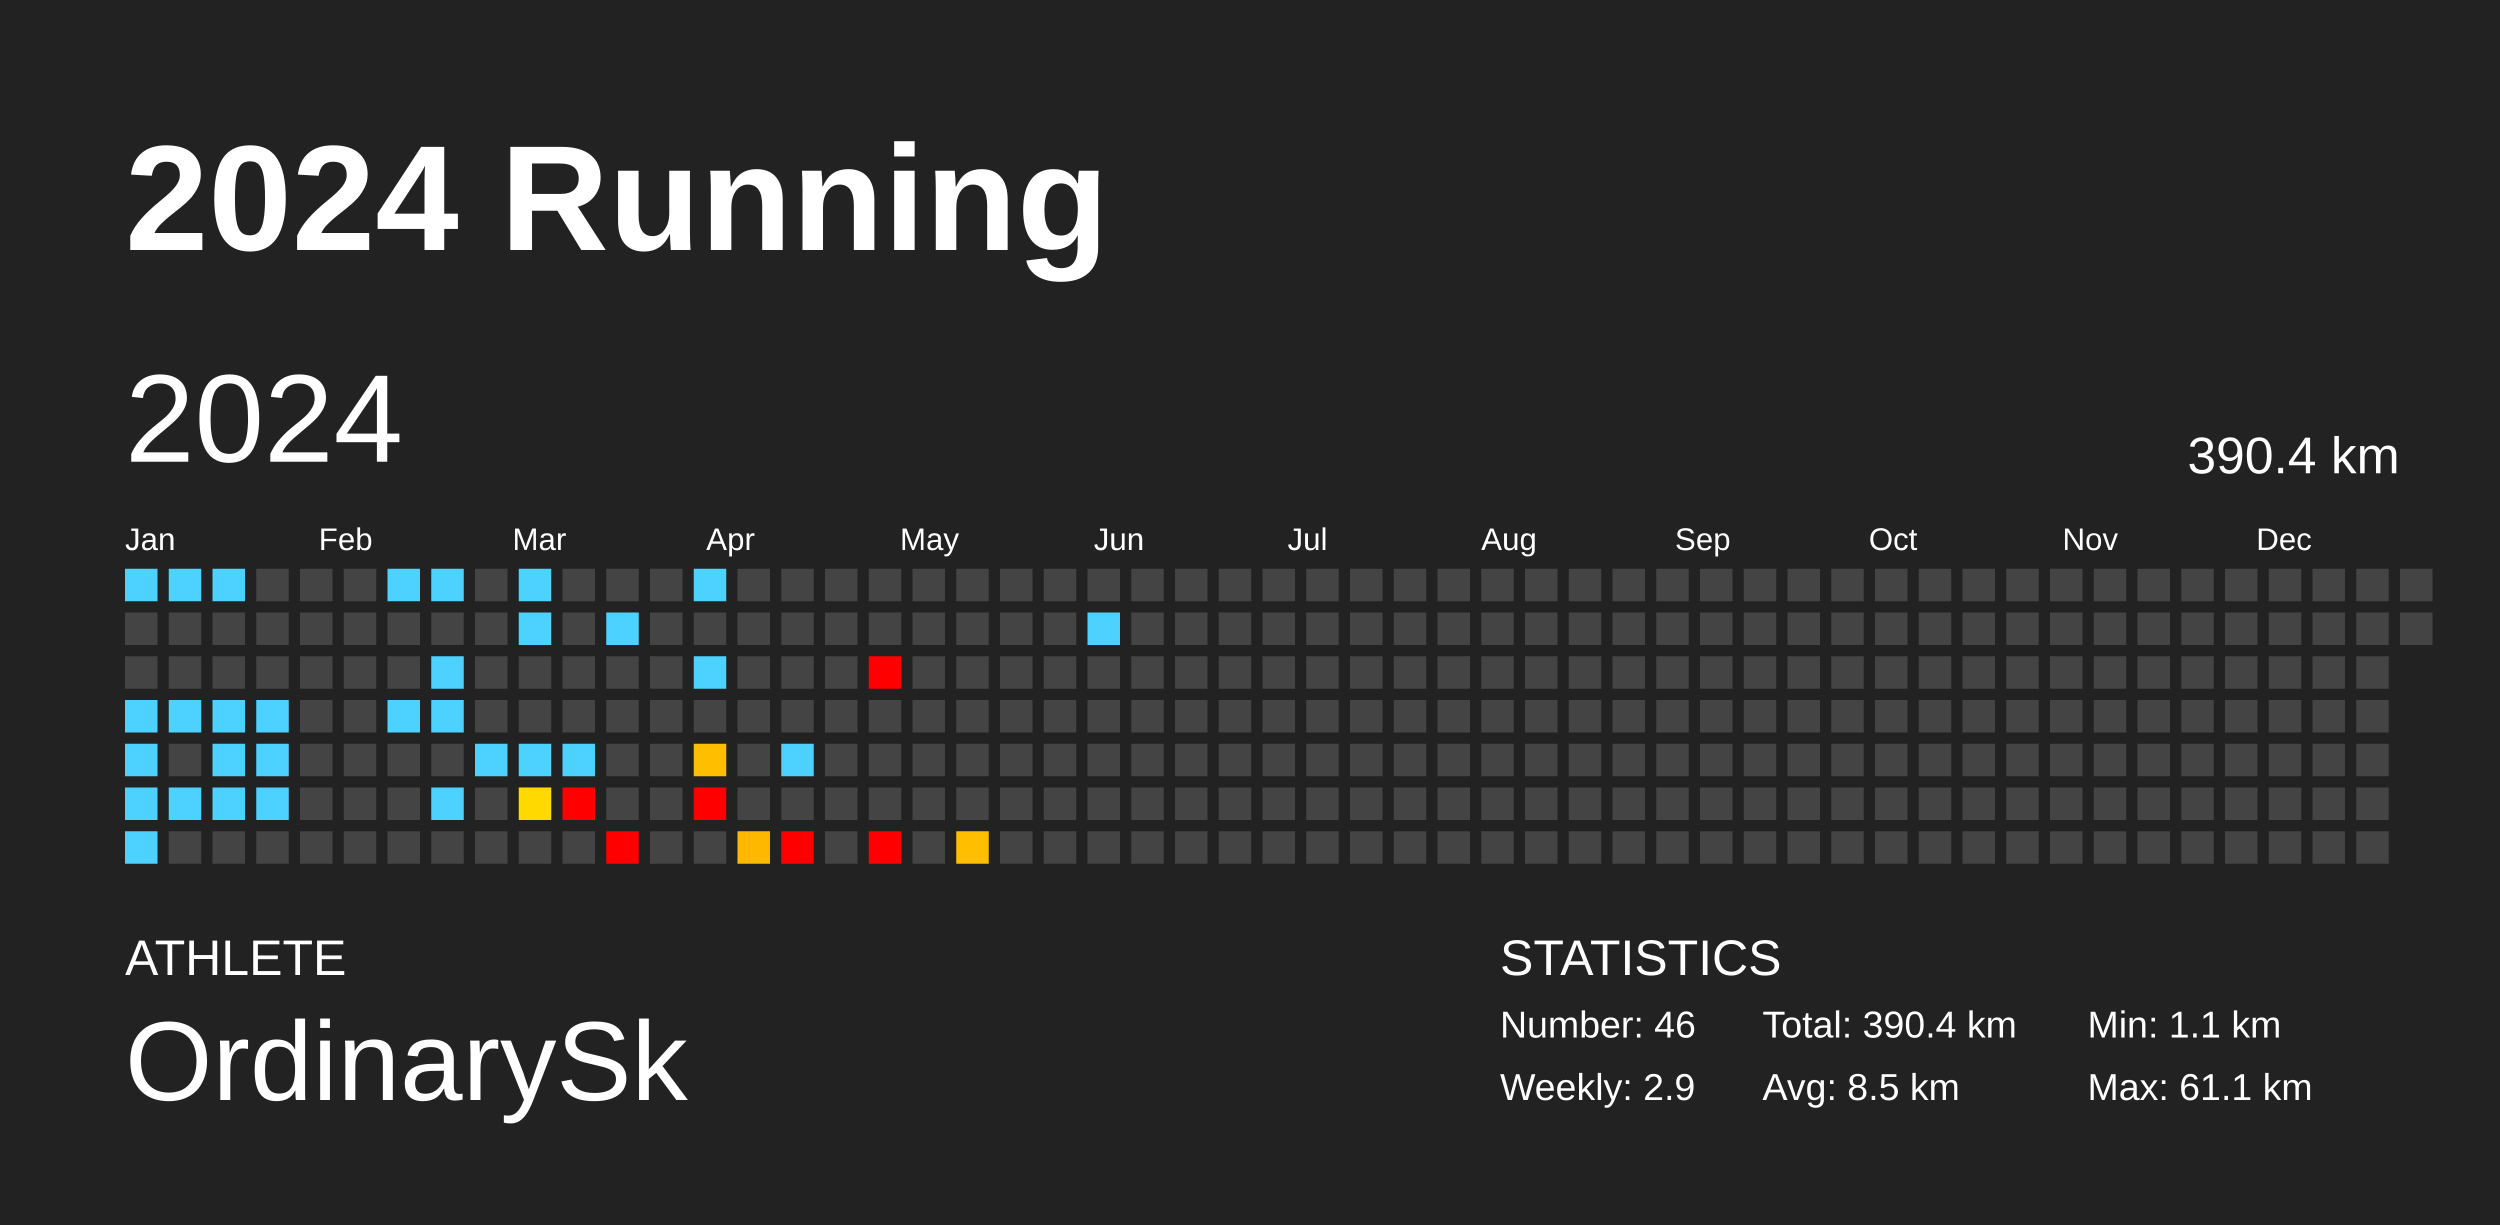
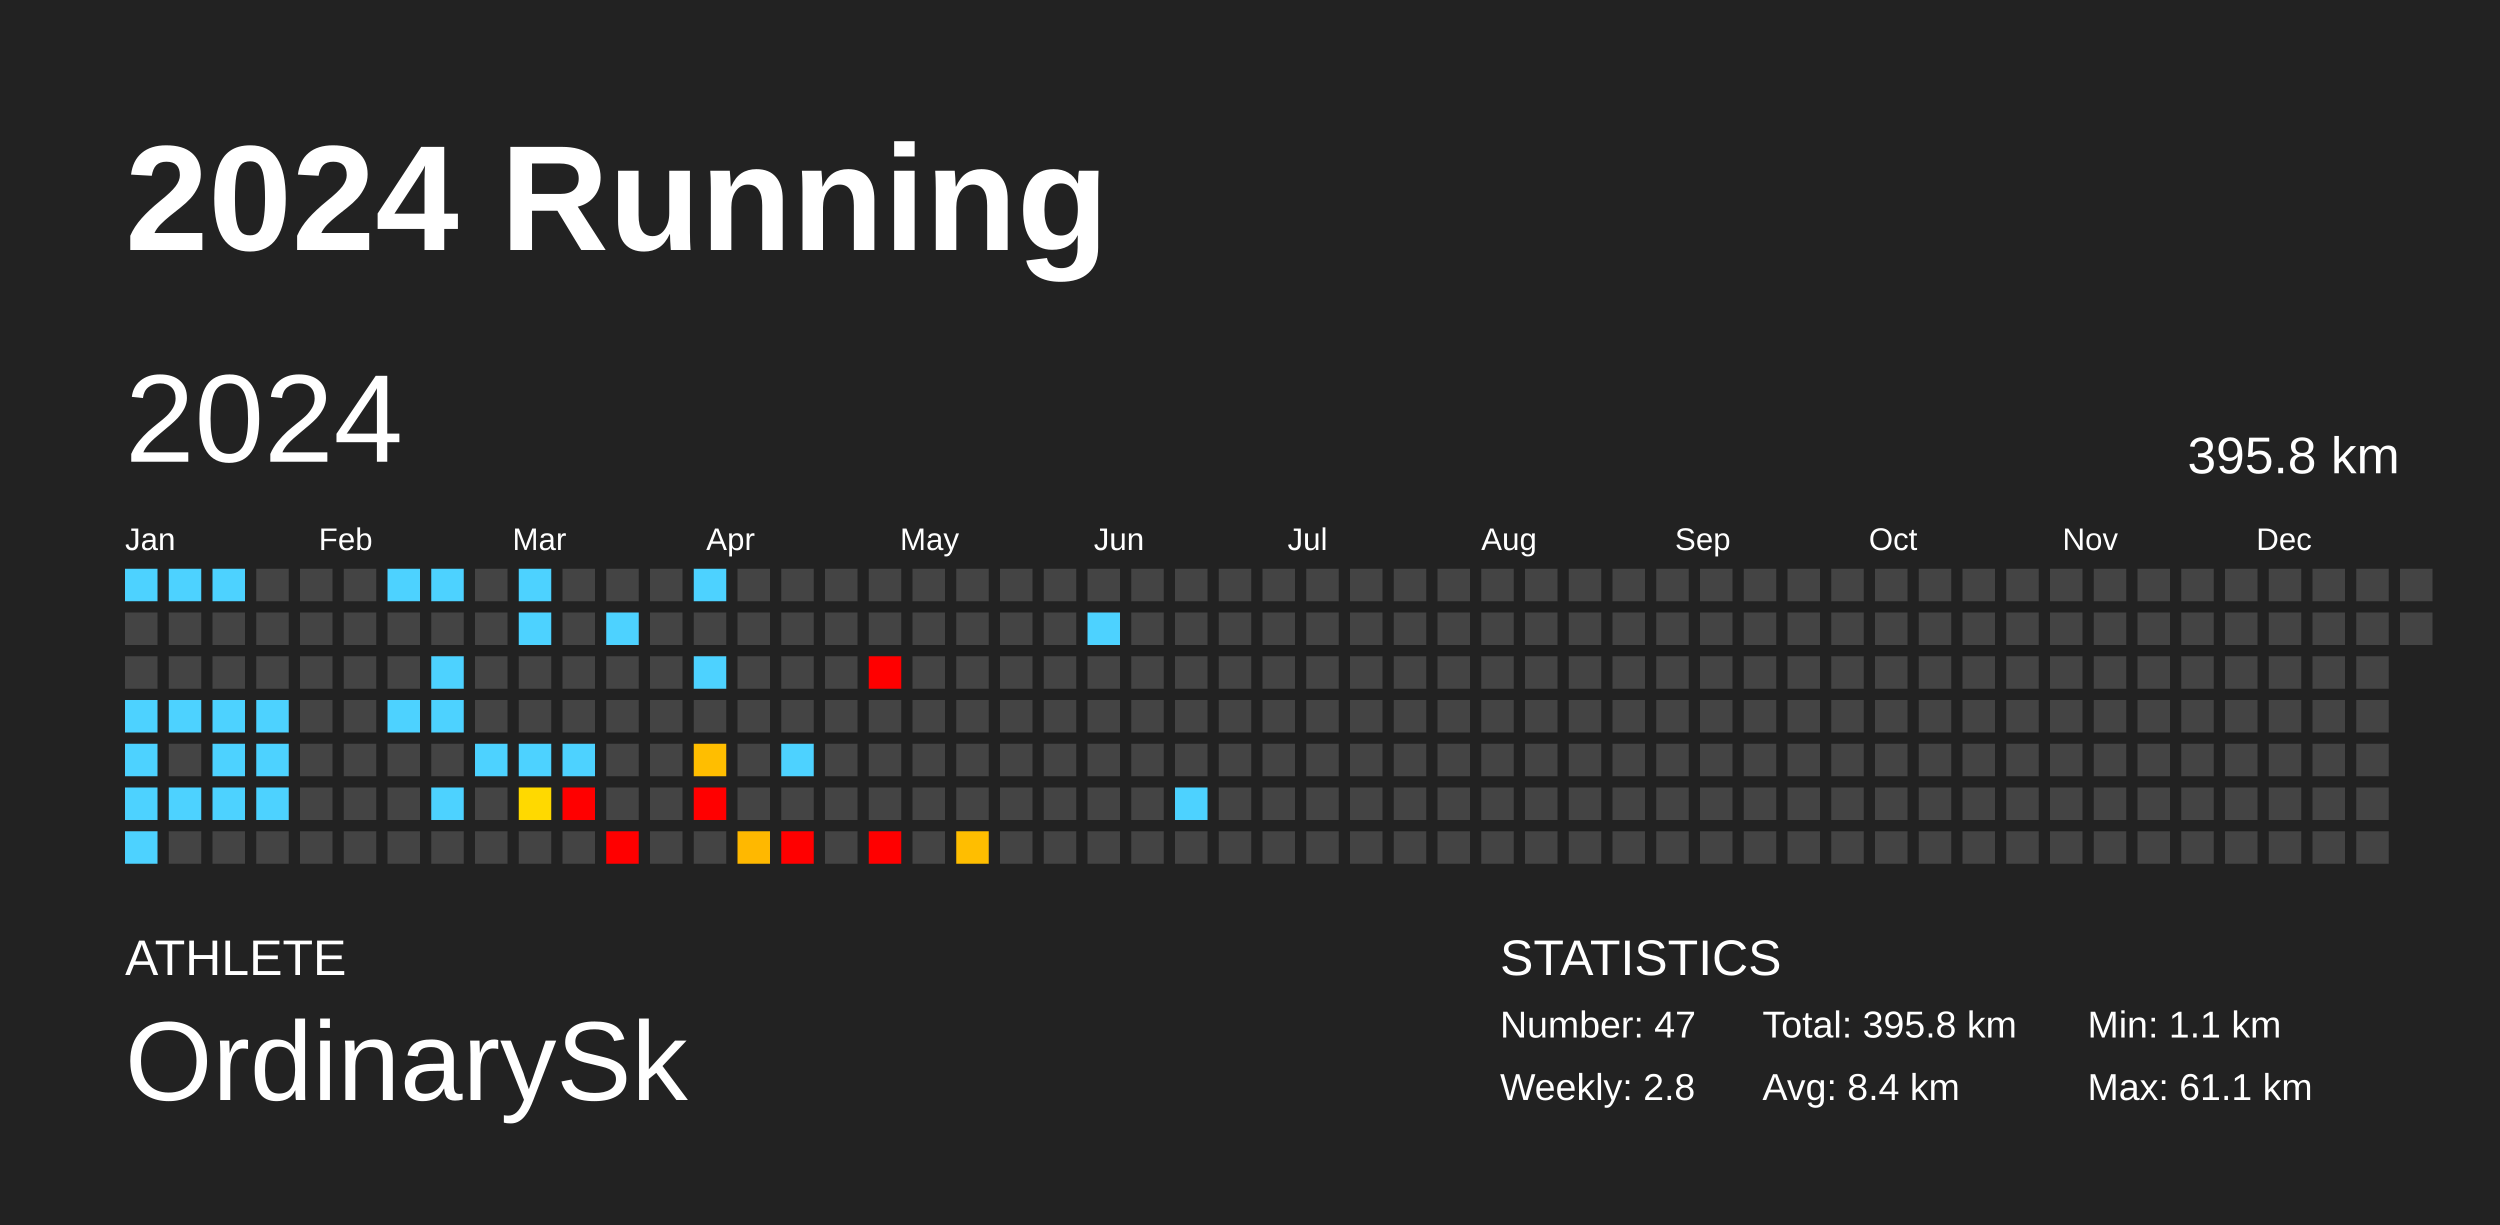
<svg xmlns="http://www.w3.org/2000/svg" baseProfile="full" height="98mm" version="1.1" viewBox="0,0,200,98" width="200mm">
  <defs />
  <rect fill="#222222" height="98" width="200" x="0" y="0" />
  <text fill="#FFFFFF" style="font-size:12px; font-family:Arial; font-weight:bold;" x="10" y="20">2024 Running</text>
  <text fill="#FFFFFF" style="font-size:4px; font-family:Arial" x="10" y="78">ATHLETE</text>
  <text fill="#FFFFFF" style="font-size:9px; font-family:Arial" x="10" y="88">OrdinarySk</text>
  <text fill="#FFFFFF" style="font-size:4px; font-family:Arial" x="120" y="78">STATISTICS</text>
-   <text fill="#FFFFFF" style="font-size:3px; font-family:Arial" x="120" y="83">Number: 46</text>
-   <text fill="#FFFFFF" style="font-size:3px; font-family:Arial" x="120" y="88">Weekly: 2.9</text>
-   <text fill="#FFFFFF" style="font-size:3px; font-family:Arial" x="141" y="83">Total: 390.4 km</text>
-   <text fill="#FFFFFF" style="font-size:3px; font-family:Arial" x="141" y="88">Avg: 8.5 km</text>
+   <text fill="#FFFFFF" style="font-size:3px; font-family:Arial" x="120" y="83">Number: 47</text>
+   <text fill="#FFFFFF" style="font-size:3px; font-family:Arial" x="120" y="88">Weekly: 2.8</text>
+   <text fill="#FFFFFF" style="font-size:3px; font-family:Arial" x="141" y="83">Total: 395.8 km</text>
+   <text fill="#FFFFFF" style="font-size:3px; font-family:Arial" x="141" y="88">Avg: 8.4 km</text>
  <text fill="#FFFFFF" style="font-size:3px; font-family:Arial" x="167" y="83">Min: 1.1 km</text>
  <text fill="#FFFFFF" style="font-size:3px; font-family:Arial" x="167" y="88">Max: 61.1 km</text>
  <text dominant-baseline="hanging" fill="#FFFFFF" style="font-size:10.0px; font-family:Arial;" x="10" y="30">2024</text>
-   <text dominant-baseline="hanging" fill="#FFFFFF" style="font-size:4.125px; font-family:Arial;" x="175" y="35">390.4 km</text>
+   <text dominant-baseline="hanging" fill="#FFFFFF" style="font-size:4.125px; font-family:Arial;" x="175" y="35">395.8 km</text>
  <text fill="#FFFFFF" style="font-size:2.5px; font-family:Arial" x="10.0" y="44">Jan</text>
  <text fill="#FFFFFF" style="font-size:2.5px; font-family:Arial" x="25.5" y="44">Feb</text>
  <text fill="#FFFFFF" style="font-size:2.5px; font-family:Arial" x="41.0" y="44">Mar</text>
  <text fill="#FFFFFF" style="font-size:2.5px; font-family:Arial" x="56.5" y="44">Apr</text>
  <text fill="#FFFFFF" style="font-size:2.5px; font-family:Arial" x="72.0" y="44">May</text>
  <text fill="#FFFFFF" style="font-size:2.5px; font-family:Arial" x="87.5" y="44">Jun</text>
  <text fill="#FFFFFF" style="font-size:2.5px; font-family:Arial" x="103.0" y="44">Jul</text>
  <text fill="#FFFFFF" style="font-size:2.5px; font-family:Arial" x="118.5" y="44">Aug</text>
  <text fill="#FFFFFF" style="font-size:2.5px; font-family:Arial" x="134.0" y="44">Sep</text>
  <text fill="#FFFFFF" style="font-size:2.5px; font-family:Arial" x="149.5" y="44">Oct</text>
  <text fill="#FFFFFF" style="font-size:2.5px; font-family:Arial" x="165.0" y="44">Nov</text>
  <text fill="#FFFFFF" style="font-size:2.5px; font-family:Arial" x="180.5" y="44">Dec</text>
  <rect fill="#4dd2ff" height="2.6" width="2.6" x="10.0" y="45.5" />
  <rect fill="#444444" height="2.6" width="2.6" x="10.0" y="49.0" />
  <rect fill="#444444" height="2.6" width="2.6" x="10.0" y="52.5" />
  <rect fill="#4dd2ff" height="2.6" width="2.6" x="10.0" y="56.0" />
  <rect fill="#4dd2ff" height="2.6" width="2.6" x="10.0" y="59.5" />
  <rect fill="#4dd2ff" height="2.6" width="2.6" x="10.0" y="63.0" />
  <rect fill="#4dd2ff" height="2.6" width="2.6" x="10.0" y="66.5" />
  <rect fill="#4dd2ff" height="2.6" width="2.6" x="13.5" y="45.5" />
  <rect fill="#444444" height="2.6" width="2.6" x="13.5" y="49.0" />
  <rect fill="#444444" height="2.6" width="2.6" x="13.5" y="52.5" />
  <rect fill="#4dd2ff" height="2.6" width="2.6" x="13.5" y="56.0" />
  <rect fill="#444444" height="2.6" width="2.6" x="13.5" y="59.5" />
  <rect fill="#4dd2ff" height="2.6" width="2.6" x="13.5" y="63.0" />
  <rect fill="#444444" height="2.6" width="2.6" x="13.5" y="66.5" />
  <rect fill="#4dd2ff" height="2.6" width="2.6" x="17.0" y="45.5" />
  <rect fill="#444444" height="2.6" width="2.6" x="17.0" y="49.0" />
  <rect fill="#444444" height="2.6" width="2.6" x="17.0" y="52.5" />
  <rect fill="#4dd2ff" height="2.6" width="2.6" x="17.0" y="56.0" />
  <rect fill="#4dd2ff" height="2.6" width="2.6" x="17.0" y="59.5" />
  <rect fill="#4dd2ff" height="2.6" width="2.6" x="17.0" y="63.0" />
  <rect fill="#444444" height="2.6" width="2.6" x="17.0" y="66.5" />
  <rect fill="#444444" height="2.6" width="2.6" x="20.5" y="45.5" />
  <rect fill="#444444" height="2.6" width="2.6" x="20.5" y="49.0" />
  <rect fill="#444444" height="2.6" width="2.6" x="20.5" y="52.5" />
  <rect fill="#4dd2ff" height="2.6" width="2.6" x="20.5" y="56.0" />
  <rect fill="#4dd2ff" height="2.6" width="2.6" x="20.5" y="59.5" />
  <rect fill="#4dd2ff" height="2.6" width="2.6" x="20.5" y="63.0" />
  <rect fill="#444444" height="2.6" width="2.6" x="20.5" y="66.5" />
  <rect fill="#444444" height="2.6" width="2.6" x="24.0" y="45.5" />
  <rect fill="#444444" height="2.6" width="2.6" x="24.0" y="49.0" />
  <rect fill="#444444" height="2.6" width="2.6" x="24.0" y="52.5" />
  <rect fill="#444444" height="2.6" width="2.6" x="24.0" y="56.0" />
  <rect fill="#444444" height="2.6" width="2.6" x="24.0" y="59.5" />
  <rect fill="#444444" height="2.6" width="2.6" x="24.0" y="63.0" />
  <rect fill="#444444" height="2.6" width="2.6" x="24.0" y="66.5" />
  <rect fill="#444444" height="2.6" width="2.6" x="27.5" y="45.5" />
  <rect fill="#444444" height="2.6" width="2.6" x="27.5" y="49.0" />
  <rect fill="#444444" height="2.6" width="2.6" x="27.5" y="52.5" />
  <rect fill="#444444" height="2.6" width="2.6" x="27.5" y="56.0" />
  <rect fill="#444444" height="2.6" width="2.6" x="27.5" y="59.5" />
  <rect fill="#444444" height="2.6" width="2.6" x="27.5" y="63.0" />
  <rect fill="#444444" height="2.6" width="2.6" x="27.5" y="66.5" />
  <rect fill="#4dd2ff" height="2.6" width="2.6" x="31.0" y="45.5" />
  <rect fill="#444444" height="2.6" width="2.6" x="31.0" y="49.0" />
  <rect fill="#444444" height="2.6" width="2.6" x="31.0" y="52.5" />
  <rect fill="#4dd2ff" height="2.6" width="2.6" x="31.0" y="56.0" />
  <rect fill="#444444" height="2.6" width="2.6" x="31.0" y="59.5" />
  <rect fill="#444444" height="2.6" width="2.6" x="31.0" y="63.0" />
  <rect fill="#444444" height="2.6" width="2.6" x="31.0" y="66.5" />
  <rect fill="#4dd2ff" height="2.6" width="2.6" x="34.5" y="45.5" />
  <rect fill="#444444" height="2.6" width="2.6" x="34.5" y="49.0" />
  <rect fill="#4dd2ff" height="2.6" width="2.6" x="34.5" y="52.5" />
  <rect fill="#4dd2ff" height="2.6" width="2.6" x="34.5" y="56.0" />
  <rect fill="#444444" height="2.6" width="2.6" x="34.5" y="59.5" />
  <rect fill="#4dd2ff" height="2.6" width="2.6" x="34.5" y="63.0" />
  <rect fill="#444444" height="2.6" width="2.6" x="34.5" y="66.5" />
  <rect fill="#444444" height="2.6" width="2.6" x="38.0" y="45.5" />
  <rect fill="#444444" height="2.6" width="2.6" x="38.0" y="49.0" />
  <rect fill="#444444" height="2.6" width="2.6" x="38.0" y="52.5" />
  <rect fill="#444444" height="2.6" width="2.6" x="38.0" y="56.0" />
  <rect fill="#4dd2ff" height="2.6" width="2.6" x="38.0" y="59.5" />
  <rect fill="#444444" height="2.6" width="2.6" x="38.0" y="63.0" />
  <rect fill="#444444" height="2.6" width="2.6" x="38.0" y="66.5" />
  <rect fill="#4dd2ff" height="2.6" width="2.6" x="41.5" y="45.5" />
  <rect fill="#4dd2ff" height="2.6" width="2.6" x="41.5" y="49.0" />
  <rect fill="#444444" height="2.6" width="2.6" x="41.5" y="52.5" />
  <rect fill="#444444" height="2.6" width="2.6" x="41.5" y="56.0" />
  <rect fill="#4dd2ff" height="2.6" width="2.6" x="41.5" y="59.5" />
  <rect fill="#ffd900" height="2.6" width="2.6" x="41.5" y="63.0" />
  <rect fill="#444444" height="2.6" width="2.6" x="41.5" y="66.5" />
  <rect fill="#444444" height="2.6" width="2.6" x="45.0" y="45.5" />
  <rect fill="#444444" height="2.6" width="2.6" x="45.0" y="49.0" />
  <rect fill="#444444" height="2.6" width="2.6" x="45.0" y="52.5" />
  <rect fill="#444444" height="2.6" width="2.6" x="45.0" y="56.0" />
  <rect fill="#4dd2ff" height="2.6" width="2.6" x="45.0" y="59.5" />
  <rect fill="red" height="2.6" width="2.6" x="45.0" y="63.0" />
  <rect fill="#444444" height="2.6" width="2.6" x="45.0" y="66.5" />
  <rect fill="#444444" height="2.6" width="2.6" x="48.5" y="45.5" />
  <rect fill="#4dd2ff" height="2.6" width="2.6" x="48.5" y="49.0" />
  <rect fill="#444444" height="2.6" width="2.6" x="48.5" y="52.5" />
  <rect fill="#444444" height="2.6" width="2.6" x="48.5" y="56.0" />
  <rect fill="#444444" height="2.6" width="2.6" x="48.5" y="59.5" />
  <rect fill="#444444" height="2.6" width="2.6" x="48.5" y="63.0" />
  <rect fill="red" height="2.6" width="2.6" x="48.5" y="66.5" />
  <rect fill="#444444" height="2.6" width="2.6" x="52.0" y="45.5" />
  <rect fill="#444444" height="2.6" width="2.6" x="52.0" y="49.0" />
  <rect fill="#444444" height="2.6" width="2.6" x="52.0" y="52.5" />
  <rect fill="#444444" height="2.6" width="2.6" x="52.0" y="56.0" />
  <rect fill="#444444" height="2.6" width="2.6" x="52.0" y="59.5" />
  <rect fill="#444444" height="2.6" width="2.6" x="52.0" y="63.0" />
  <rect fill="#444444" height="2.6" width="2.6" x="52.0" y="66.5" />
  <rect fill="#4dd2ff" height="2.6" width="2.6" x="55.5" y="45.5" />
  <rect fill="#444444" height="2.6" width="2.6" x="55.5" y="49.0" />
  <rect fill="#4dd2ff" height="2.6" width="2.6" x="55.5" y="52.5" />
  <rect fill="#444444" height="2.6" width="2.6" x="55.5" y="56.0" />
  <rect fill="#ffbe00" height="2.6" width="2.6" x="55.5" y="59.5" />
  <rect fill="red" height="2.6" width="2.6" x="55.5" y="63.0" />
  <rect fill="#444444" height="2.6" width="2.6" x="55.5" y="66.5" />
  <rect fill="#444444" height="2.6" width="2.6" x="59.0" y="45.5" />
  <rect fill="#444444" height="2.6" width="2.6" x="59.0" y="49.0" />
  <rect fill="#444444" height="2.6" width="2.6" x="59.0" y="52.5" />
  <rect fill="#444444" height="2.6" width="2.6" x="59.0" y="56.0" />
  <rect fill="#444444" height="2.6" width="2.6" x="59.0" y="59.5" />
  <rect fill="#444444" height="2.6" width="2.6" x="59.0" y="63.0" />
  <rect fill="#ffb800" height="2.6" width="2.6" x="59.0" y="66.5" />
  <rect fill="#444444" height="2.6" width="2.6" x="62.5" y="45.5" />
  <rect fill="#444444" height="2.6" width="2.6" x="62.5" y="49.0" />
  <rect fill="#444444" height="2.6" width="2.6" x="62.5" y="52.5" />
  <rect fill="#444444" height="2.6" width="2.6" x="62.5" y="56.0" />
  <rect fill="#4dd2ff" height="2.6" width="2.6" x="62.5" y="59.5" />
  <rect fill="#444444" height="2.6" width="2.6" x="62.5" y="63.0" />
  <rect fill="red" height="2.6" width="2.6" x="62.5" y="66.5" />
  <rect fill="#444444" height="2.6" width="2.6" x="66.0" y="45.5" />
  <rect fill="#444444" height="2.6" width="2.6" x="66.0" y="49.0" />
  <rect fill="#444444" height="2.6" width="2.6" x="66.0" y="52.5" />
  <rect fill="#444444" height="2.6" width="2.6" x="66.0" y="56.0" />
  <rect fill="#444444" height="2.6" width="2.6" x="66.0" y="59.5" />
  <rect fill="#444444" height="2.6" width="2.6" x="66.0" y="63.0" />
  <rect fill="#444444" height="2.6" width="2.6" x="66.0" y="66.5" />
  <rect fill="#444444" height="2.6" width="2.6" x="69.5" y="45.5" />
  <rect fill="#444444" height="2.6" width="2.6" x="69.5" y="49.0" />
  <rect fill="red" height="2.6" width="2.6" x="69.5" y="52.5" />
  <rect fill="#444444" height="2.6" width="2.6" x="69.5" y="56.0" />
  <rect fill="#444444" height="2.6" width="2.6" x="69.5" y="59.5" />
  <rect fill="#444444" height="2.6" width="2.6" x="69.5" y="63.0" />
  <rect fill="red" height="2.6" width="2.6" x="69.5" y="66.5" />
  <rect fill="#444444" height="2.6" width="2.6" x="73.0" y="45.5" />
  <rect fill="#444444" height="2.6" width="2.6" x="73.0" y="49.0" />
  <rect fill="#444444" height="2.6" width="2.6" x="73.0" y="52.5" />
  <rect fill="#444444" height="2.6" width="2.6" x="73.0" y="56.0" />
  <rect fill="#444444" height="2.6" width="2.6" x="73.0" y="59.5" />
  <rect fill="#444444" height="2.6" width="2.6" x="73.0" y="63.0" />
  <rect fill="#444444" height="2.6" width="2.6" x="73.0" y="66.5" />
  <rect fill="#444444" height="2.6" width="2.6" x="76.5" y="45.5" />
  <rect fill="#444444" height="2.6" width="2.6" x="76.5" y="49.0" />
  <rect fill="#444444" height="2.6" width="2.6" x="76.5" y="52.5" />
  <rect fill="#444444" height="2.6" width="2.6" x="76.5" y="56.0" />
  <rect fill="#444444" height="2.6" width="2.6" x="76.5" y="59.5" />
  <rect fill="#444444" height="2.6" width="2.6" x="76.5" y="63.0" />
  <rect fill="#ffbe00" height="2.6" width="2.6" x="76.5" y="66.5" />
  <rect fill="#444444" height="2.6" width="2.6" x="80.0" y="45.5" />
  <rect fill="#444444" height="2.6" width="2.6" x="80.0" y="49.0" />
  <rect fill="#444444" height="2.6" width="2.6" x="80.0" y="52.5" />
  <rect fill="#444444" height="2.6" width="2.6" x="80.0" y="56.0" />
  <rect fill="#444444" height="2.6" width="2.6" x="80.0" y="59.5" />
  <rect fill="#444444" height="2.6" width="2.6" x="80.0" y="63.0" />
  <rect fill="#444444" height="2.6" width="2.6" x="80.0" y="66.5" />
  <rect fill="#444444" height="2.6" width="2.6" x="83.5" y="45.5" />
  <rect fill="#444444" height="2.6" width="2.6" x="83.5" y="49.0" />
  <rect fill="#444444" height="2.6" width="2.6" x="83.5" y="52.5" />
  <rect fill="#444444" height="2.6" width="2.6" x="83.5" y="56.0" />
  <rect fill="#444444" height="2.6" width="2.6" x="83.5" y="59.5" />
  <rect fill="#444444" height="2.6" width="2.6" x="83.5" y="63.0" />
  <rect fill="#444444" height="2.6" width="2.6" x="83.5" y="66.5" />
  <rect fill="#444444" height="2.6" width="2.6" x="87.0" y="45.5" />
  <rect fill="#4dd2ff" height="2.6" width="2.6" x="87.0" y="49.0" />
  <rect fill="#444444" height="2.6" width="2.6" x="87.0" y="52.5" />
  <rect fill="#444444" height="2.6" width="2.6" x="87.0" y="56.0" />
  <rect fill="#444444" height="2.6" width="2.6" x="87.0" y="59.5" />
  <rect fill="#444444" height="2.6" width="2.6" x="87.0" y="63.0" />
  <rect fill="#444444" height="2.6" width="2.6" x="87.0" y="66.5" />
  <rect fill="#444444" height="2.6" width="2.6" x="90.5" y="45.5" />
  <rect fill="#444444" height="2.6" width="2.6" x="90.5" y="49.0" />
  <rect fill="#444444" height="2.6" width="2.6" x="90.5" y="52.5" />
  <rect fill="#444444" height="2.6" width="2.6" x="90.5" y="56.0" />
  <rect fill="#444444" height="2.6" width="2.6" x="90.5" y="59.5" />
  <rect fill="#444444" height="2.6" width="2.6" x="90.5" y="63.0" />
  <rect fill="#444444" height="2.6" width="2.6" x="90.5" y="66.5" />
  <rect fill="#444444" height="2.6" width="2.6" x="94.0" y="45.5" />
  <rect fill="#444444" height="2.6" width="2.6" x="94.0" y="49.0" />
  <rect fill="#444444" height="2.6" width="2.6" x="94.0" y="52.5" />
  <rect fill="#444444" height="2.6" width="2.6" x="94.0" y="56.0" />
  <rect fill="#444444" height="2.6" width="2.6" x="94.0" y="59.5" />
-   <rect fill="#444444" height="2.6" width="2.6" x="94.0" y="63.0" />
+   <rect fill="#4dd2ff" height="2.6" width="2.6" x="94.0" y="63.0" />
  <rect fill="#444444" height="2.6" width="2.6" x="94.0" y="66.5" />
  <rect fill="#444444" height="2.6" width="2.6" x="97.5" y="45.5" />
  <rect fill="#444444" height="2.6" width="2.6" x="97.5" y="49.0" />
  <rect fill="#444444" height="2.6" width="2.6" x="97.5" y="52.5" />
  <rect fill="#444444" height="2.6" width="2.6" x="97.5" y="56.0" />
  <rect fill="#444444" height="2.6" width="2.6" x="97.5" y="59.5" />
  <rect fill="#444444" height="2.6" width="2.6" x="97.5" y="63.0" />
  <rect fill="#444444" height="2.6" width="2.6" x="97.5" y="66.5" />
  <rect fill="#444444" height="2.6" width="2.6" x="101.0" y="45.5" />
  <rect fill="#444444" height="2.6" width="2.6" x="101.0" y="49.0" />
  <rect fill="#444444" height="2.6" width="2.6" x="101.0" y="52.5" />
  <rect fill="#444444" height="2.6" width="2.6" x="101.0" y="56.0" />
  <rect fill="#444444" height="2.6" width="2.6" x="101.0" y="59.5" />
  <rect fill="#444444" height="2.6" width="2.6" x="101.0" y="63.0" />
  <rect fill="#444444" height="2.6" width="2.6" x="101.0" y="66.5" />
  <rect fill="#444444" height="2.6" width="2.6" x="104.5" y="45.5" />
  <rect fill="#444444" height="2.6" width="2.6" x="104.5" y="49.0" />
  <rect fill="#444444" height="2.6" width="2.6" x="104.5" y="52.5" />
  <rect fill="#444444" height="2.6" width="2.6" x="104.5" y="56.0" />
  <rect fill="#444444" height="2.6" width="2.6" x="104.5" y="59.5" />
  <rect fill="#444444" height="2.6" width="2.6" x="104.5" y="63.0" />
  <rect fill="#444444" height="2.6" width="2.6" x="104.5" y="66.5" />
  <rect fill="#444444" height="2.6" width="2.6" x="108.0" y="45.5" />
  <rect fill="#444444" height="2.6" width="2.6" x="108.0" y="49.0" />
  <rect fill="#444444" height="2.6" width="2.6" x="108.0" y="52.5" />
  <rect fill="#444444" height="2.6" width="2.6" x="108.0" y="56.0" />
  <rect fill="#444444" height="2.6" width="2.6" x="108.0" y="59.5" />
  <rect fill="#444444" height="2.6" width="2.6" x="108.0" y="63.0" />
  <rect fill="#444444" height="2.6" width="2.6" x="108.0" y="66.5" />
  <rect fill="#444444" height="2.6" width="2.6" x="111.5" y="45.5" />
  <rect fill="#444444" height="2.6" width="2.6" x="111.5" y="49.0" />
  <rect fill="#444444" height="2.6" width="2.6" x="111.5" y="52.5" />
  <rect fill="#444444" height="2.6" width="2.6" x="111.5" y="56.0" />
  <rect fill="#444444" height="2.6" width="2.6" x="111.5" y="59.5" />
  <rect fill="#444444" height="2.6" width="2.6" x="111.5" y="63.0" />
  <rect fill="#444444" height="2.6" width="2.6" x="111.5" y="66.5" />
  <rect fill="#444444" height="2.6" width="2.6" x="115.0" y="45.5" />
  <rect fill="#444444" height="2.6" width="2.6" x="115.0" y="49.0" />
  <rect fill="#444444" height="2.6" width="2.6" x="115.0" y="52.5" />
  <rect fill="#444444" height="2.6" width="2.6" x="115.0" y="56.0" />
  <rect fill="#444444" height="2.6" width="2.6" x="115.0" y="59.5" />
  <rect fill="#444444" height="2.6" width="2.6" x="115.0" y="63.0" />
  <rect fill="#444444" height="2.6" width="2.6" x="115.0" y="66.5" />
  <rect fill="#444444" height="2.6" width="2.6" x="118.5" y="45.5" />
  <rect fill="#444444" height="2.6" width="2.6" x="118.5" y="49.0" />
  <rect fill="#444444" height="2.6" width="2.6" x="118.5" y="52.5" />
  <rect fill="#444444" height="2.6" width="2.6" x="118.5" y="56.0" />
  <rect fill="#444444" height="2.6" width="2.6" x="118.5" y="59.5" />
  <rect fill="#444444" height="2.6" width="2.6" x="118.5" y="63.0" />
  <rect fill="#444444" height="2.6" width="2.6" x="118.5" y="66.5" />
  <rect fill="#444444" height="2.6" width="2.6" x="122.0" y="45.5" />
  <rect fill="#444444" height="2.6" width="2.6" x="122.0" y="49.0" />
  <rect fill="#444444" height="2.6" width="2.6" x="122.0" y="52.5" />
  <rect fill="#444444" height="2.6" width="2.6" x="122.0" y="56.0" />
  <rect fill="#444444" height="2.6" width="2.6" x="122.0" y="59.5" />
  <rect fill="#444444" height="2.6" width="2.6" x="122.0" y="63.0" />
  <rect fill="#444444" height="2.6" width="2.6" x="122.0" y="66.5" />
  <rect fill="#444444" height="2.6" width="2.6" x="125.5" y="45.5" />
  <rect fill="#444444" height="2.6" width="2.6" x="125.5" y="49.0" />
  <rect fill="#444444" height="2.6" width="2.6" x="125.5" y="52.5" />
  <rect fill="#444444" height="2.6" width="2.6" x="125.5" y="56.0" />
  <rect fill="#444444" height="2.6" width="2.6" x="125.5" y="59.5" />
  <rect fill="#444444" height="2.6" width="2.6" x="125.5" y="63.0" />
  <rect fill="#444444" height="2.6" width="2.6" x="125.5" y="66.5" />
  <rect fill="#444444" height="2.6" width="2.6" x="129.0" y="45.5" />
  <rect fill="#444444" height="2.6" width="2.6" x="129.0" y="49.0" />
  <rect fill="#444444" height="2.6" width="2.6" x="129.0" y="52.5" />
  <rect fill="#444444" height="2.6" width="2.6" x="129.0" y="56.0" />
  <rect fill="#444444" height="2.6" width="2.6" x="129.0" y="59.5" />
  <rect fill="#444444" height="2.6" width="2.6" x="129.0" y="63.0" />
  <rect fill="#444444" height="2.6" width="2.6" x="129.0" y="66.5" />
  <rect fill="#444444" height="2.6" width="2.6" x="132.5" y="45.5" />
  <rect fill="#444444" height="2.6" width="2.6" x="132.5" y="49.0" />
  <rect fill="#444444" height="2.6" width="2.6" x="132.5" y="52.5" />
  <rect fill="#444444" height="2.6" width="2.6" x="132.5" y="56.0" />
  <rect fill="#444444" height="2.6" width="2.6" x="132.5" y="59.5" />
  <rect fill="#444444" height="2.6" width="2.6" x="132.5" y="63.0" />
  <rect fill="#444444" height="2.6" width="2.6" x="132.5" y="66.5" />
  <rect fill="#444444" height="2.6" width="2.6" x="136.0" y="45.5" />
  <rect fill="#444444" height="2.6" width="2.6" x="136.0" y="49.0" />
  <rect fill="#444444" height="2.6" width="2.6" x="136.0" y="52.5" />
  <rect fill="#444444" height="2.6" width="2.6" x="136.0" y="56.0" />
  <rect fill="#444444" height="2.6" width="2.6" x="136.0" y="59.5" />
  <rect fill="#444444" height="2.6" width="2.6" x="136.0" y="63.0" />
  <rect fill="#444444" height="2.6" width="2.6" x="136.0" y="66.5" />
  <rect fill="#444444" height="2.6" width="2.6" x="139.5" y="45.5" />
  <rect fill="#444444" height="2.6" width="2.6" x="139.5" y="49.0" />
  <rect fill="#444444" height="2.6" width="2.6" x="139.5" y="52.5" />
  <rect fill="#444444" height="2.6" width="2.6" x="139.5" y="56.0" />
  <rect fill="#444444" height="2.6" width="2.6" x="139.5" y="59.5" />
  <rect fill="#444444" height="2.6" width="2.6" x="139.5" y="63.0" />
  <rect fill="#444444" height="2.6" width="2.6" x="139.5" y="66.5" />
  <rect fill="#444444" height="2.6" width="2.6" x="143.0" y="45.5" />
  <rect fill="#444444" height="2.6" width="2.6" x="143.0" y="49.0" />
  <rect fill="#444444" height="2.6" width="2.6" x="143.0" y="52.5" />
  <rect fill="#444444" height="2.6" width="2.6" x="143.0" y="56.0" />
  <rect fill="#444444" height="2.6" width="2.6" x="143.0" y="59.5" />
  <rect fill="#444444" height="2.6" width="2.6" x="143.0" y="63.0" />
  <rect fill="#444444" height="2.6" width="2.6" x="143.0" y="66.5" />
  <rect fill="#444444" height="2.6" width="2.6" x="146.5" y="45.5" />
  <rect fill="#444444" height="2.6" width="2.6" x="146.5" y="49.0" />
  <rect fill="#444444" height="2.6" width="2.6" x="146.5" y="52.5" />
  <rect fill="#444444" height="2.6" width="2.6" x="146.5" y="56.0" />
  <rect fill="#444444" height="2.6" width="2.6" x="146.5" y="59.5" />
  <rect fill="#444444" height="2.6" width="2.6" x="146.5" y="63.0" />
  <rect fill="#444444" height="2.6" width="2.6" x="146.5" y="66.5" />
  <rect fill="#444444" height="2.6" width="2.6" x="150.0" y="45.5" />
  <rect fill="#444444" height="2.6" width="2.6" x="150.0" y="49.0" />
  <rect fill="#444444" height="2.6" width="2.6" x="150.0" y="52.5" />
  <rect fill="#444444" height="2.6" width="2.6" x="150.0" y="56.0" />
  <rect fill="#444444" height="2.6" width="2.6" x="150.0" y="59.5" />
  <rect fill="#444444" height="2.6" width="2.6" x="150.0" y="63.0" />
  <rect fill="#444444" height="2.6" width="2.6" x="150.0" y="66.5" />
  <rect fill="#444444" height="2.6" width="2.6" x="153.5" y="45.5" />
  <rect fill="#444444" height="2.6" width="2.6" x="153.5" y="49.0" />
  <rect fill="#444444" height="2.6" width="2.6" x="153.5" y="52.5" />
  <rect fill="#444444" height="2.6" width="2.6" x="153.5" y="56.0" />
  <rect fill="#444444" height="2.6" width="2.6" x="153.5" y="59.5" />
  <rect fill="#444444" height="2.6" width="2.6" x="153.5" y="63.0" />
  <rect fill="#444444" height="2.6" width="2.6" x="153.5" y="66.5" />
  <rect fill="#444444" height="2.6" width="2.6" x="157.0" y="45.5" />
  <rect fill="#444444" height="2.6" width="2.6" x="157.0" y="49.0" />
  <rect fill="#444444" height="2.6" width="2.6" x="157.0" y="52.5" />
  <rect fill="#444444" height="2.6" width="2.6" x="157.0" y="56.0" />
  <rect fill="#444444" height="2.6" width="2.6" x="157.0" y="59.5" />
  <rect fill="#444444" height="2.6" width="2.6" x="157.0" y="63.0" />
  <rect fill="#444444" height="2.6" width="2.6" x="157.0" y="66.5" />
  <rect fill="#444444" height="2.6" width="2.6" x="160.5" y="45.5" />
  <rect fill="#444444" height="2.6" width="2.6" x="160.5" y="49.0" />
  <rect fill="#444444" height="2.6" width="2.6" x="160.5" y="52.5" />
  <rect fill="#444444" height="2.6" width="2.6" x="160.5" y="56.0" />
  <rect fill="#444444" height="2.6" width="2.6" x="160.5" y="59.5" />
  <rect fill="#444444" height="2.6" width="2.6" x="160.5" y="63.0" />
  <rect fill="#444444" height="2.6" width="2.6" x="160.5" y="66.5" />
  <rect fill="#444444" height="2.6" width="2.6" x="164.0" y="45.5" />
  <rect fill="#444444" height="2.6" width="2.6" x="164.0" y="49.0" />
  <rect fill="#444444" height="2.6" width="2.6" x="164.0" y="52.5" />
  <rect fill="#444444" height="2.6" width="2.6" x="164.0" y="56.0" />
  <rect fill="#444444" height="2.6" width="2.6" x="164.0" y="59.5" />
  <rect fill="#444444" height="2.6" width="2.6" x="164.0" y="63.0" />
  <rect fill="#444444" height="2.6" width="2.6" x="164.0" y="66.5" />
  <rect fill="#444444" height="2.6" width="2.6" x="167.5" y="45.5" />
  <rect fill="#444444" height="2.6" width="2.6" x="167.5" y="49.0" />
  <rect fill="#444444" height="2.6" width="2.6" x="167.5" y="52.5" />
  <rect fill="#444444" height="2.6" width="2.6" x="167.5" y="56.0" />
  <rect fill="#444444" height="2.6" width="2.6" x="167.5" y="59.5" />
  <rect fill="#444444" height="2.6" width="2.6" x="167.5" y="63.0" />
  <rect fill="#444444" height="2.6" width="2.6" x="167.5" y="66.5" />
  <rect fill="#444444" height="2.6" width="2.6" x="171.0" y="45.5" />
  <rect fill="#444444" height="2.6" width="2.6" x="171.0" y="49.0" />
  <rect fill="#444444" height="2.6" width="2.6" x="171.0" y="52.5" />
  <rect fill="#444444" height="2.6" width="2.6" x="171.0" y="56.0" />
  <rect fill="#444444" height="2.6" width="2.6" x="171.0" y="59.5" />
  <rect fill="#444444" height="2.6" width="2.6" x="171.0" y="63.0" />
  <rect fill="#444444" height="2.6" width="2.6" x="171.0" y="66.5" />
  <rect fill="#444444" height="2.6" width="2.6" x="174.5" y="45.5" />
  <rect fill="#444444" height="2.6" width="2.6" x="174.5" y="49.0" />
  <rect fill="#444444" height="2.6" width="2.6" x="174.5" y="52.5" />
  <rect fill="#444444" height="2.6" width="2.6" x="174.5" y="56.0" />
  <rect fill="#444444" height="2.6" width="2.6" x="174.5" y="59.5" />
  <rect fill="#444444" height="2.6" width="2.6" x="174.5" y="63.0" />
  <rect fill="#444444" height="2.6" width="2.6" x="174.5" y="66.5" />
  <rect fill="#444444" height="2.6" width="2.6" x="178.0" y="45.5" />
  <rect fill="#444444" height="2.6" width="2.6" x="178.0" y="49.0" />
  <rect fill="#444444" height="2.6" width="2.6" x="178.0" y="52.5" />
  <rect fill="#444444" height="2.6" width="2.6" x="178.0" y="56.0" />
  <rect fill="#444444" height="2.6" width="2.6" x="178.0" y="59.5" />
  <rect fill="#444444" height="2.6" width="2.6" x="178.0" y="63.0" />
  <rect fill="#444444" height="2.6" width="2.6" x="178.0" y="66.5" />
  <rect fill="#444444" height="2.6" width="2.6" x="181.5" y="45.5" />
  <rect fill="#444444" height="2.6" width="2.6" x="181.5" y="49.0" />
  <rect fill="#444444" height="2.6" width="2.6" x="181.5" y="52.5" />
  <rect fill="#444444" height="2.6" width="2.6" x="181.5" y="56.0" />
  <rect fill="#444444" height="2.6" width="2.6" x="181.5" y="59.5" />
  <rect fill="#444444" height="2.6" width="2.6" x="181.5" y="63.0" />
  <rect fill="#444444" height="2.6" width="2.6" x="181.5" y="66.5" />
  <rect fill="#444444" height="2.6" width="2.6" x="185.0" y="45.5" />
  <rect fill="#444444" height="2.6" width="2.6" x="185.0" y="49.0" />
  <rect fill="#444444" height="2.6" width="2.6" x="185.0" y="52.5" />
  <rect fill="#444444" height="2.6" width="2.6" x="185.0" y="56.0" />
  <rect fill="#444444" height="2.6" width="2.6" x="185.0" y="59.5" />
  <rect fill="#444444" height="2.6" width="2.6" x="185.0" y="63.0" />
  <rect fill="#444444" height="2.6" width="2.6" x="185.0" y="66.5" />
  <rect fill="#444444" height="2.6" width="2.6" x="188.5" y="45.5" />
  <rect fill="#444444" height="2.6" width="2.6" x="188.5" y="49.0" />
  <rect fill="#444444" height="2.6" width="2.6" x="188.5" y="52.5" />
  <rect fill="#444444" height="2.6" width="2.6" x="188.5" y="56.0" />
  <rect fill="#444444" height="2.6" width="2.6" x="188.5" y="59.5" />
  <rect fill="#444444" height="2.6" width="2.6" x="188.5" y="63.0" />
  <rect fill="#444444" height="2.6" width="2.6" x="188.5" y="66.5" />
  <rect fill="#444444" height="2.6" width="2.6" x="192.0" y="45.5" />
  <rect fill="#444444" height="2.6" width="2.6" x="192.0" y="49.0" />
</svg>
